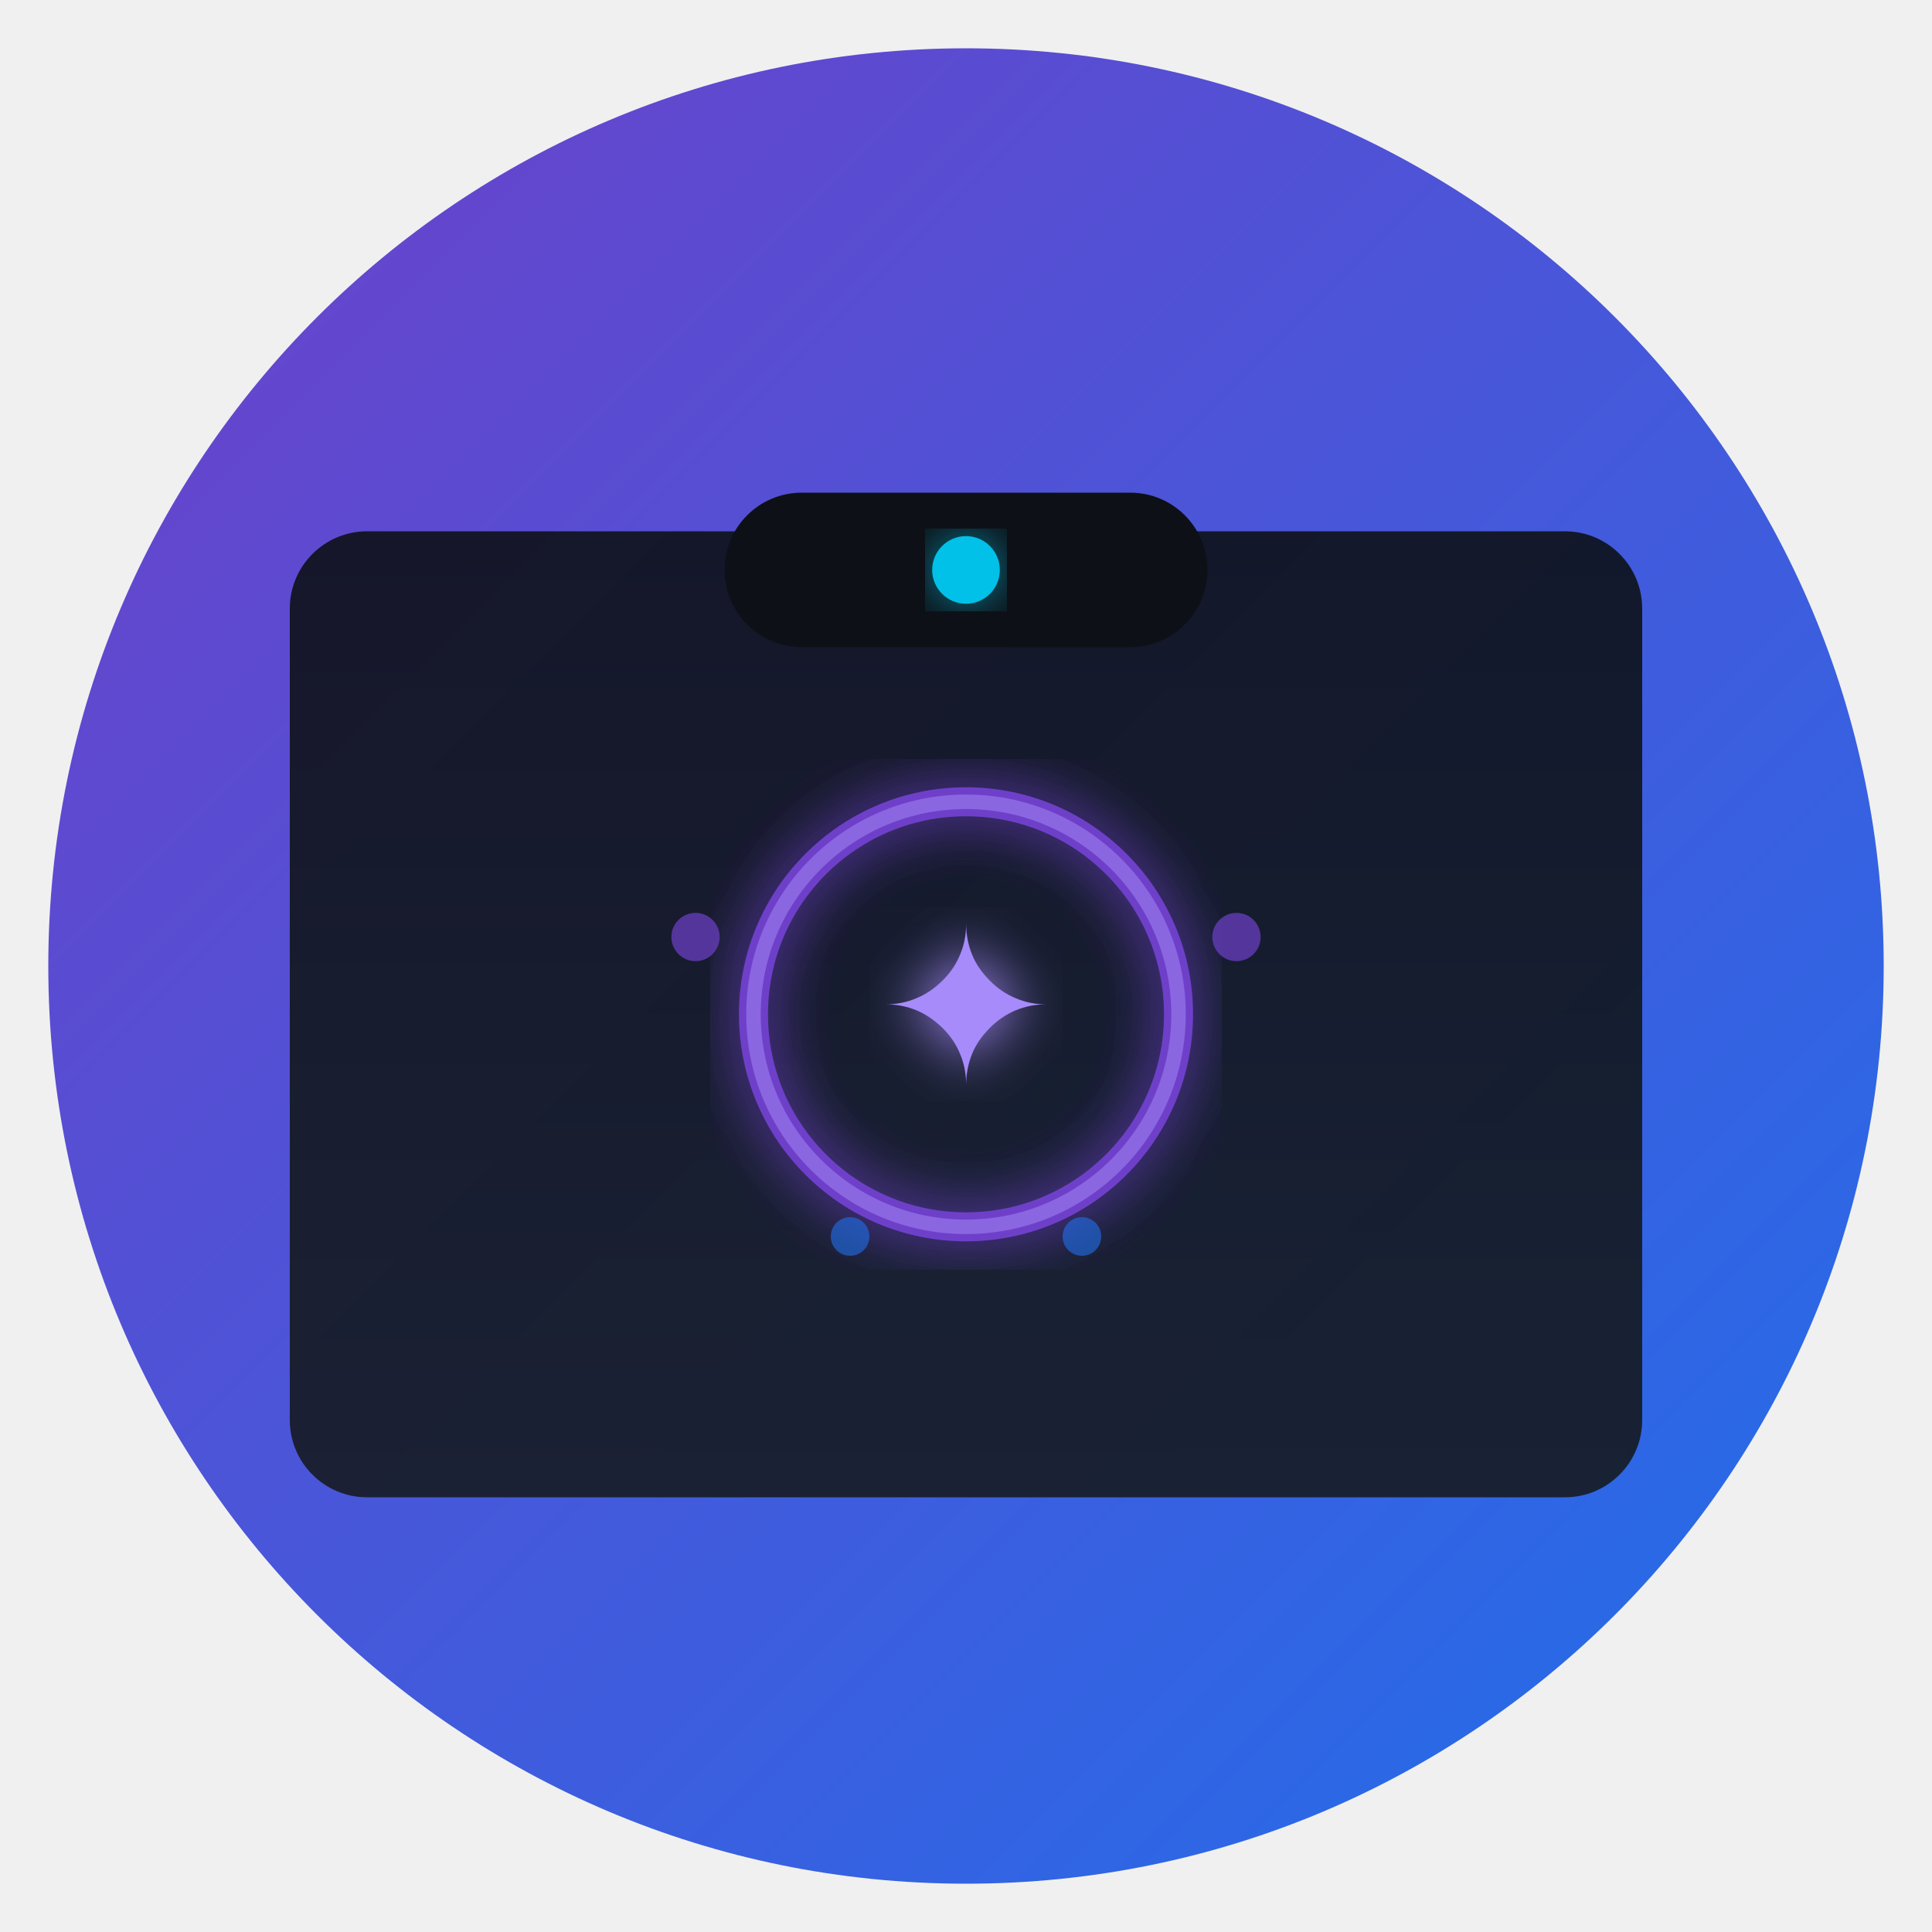
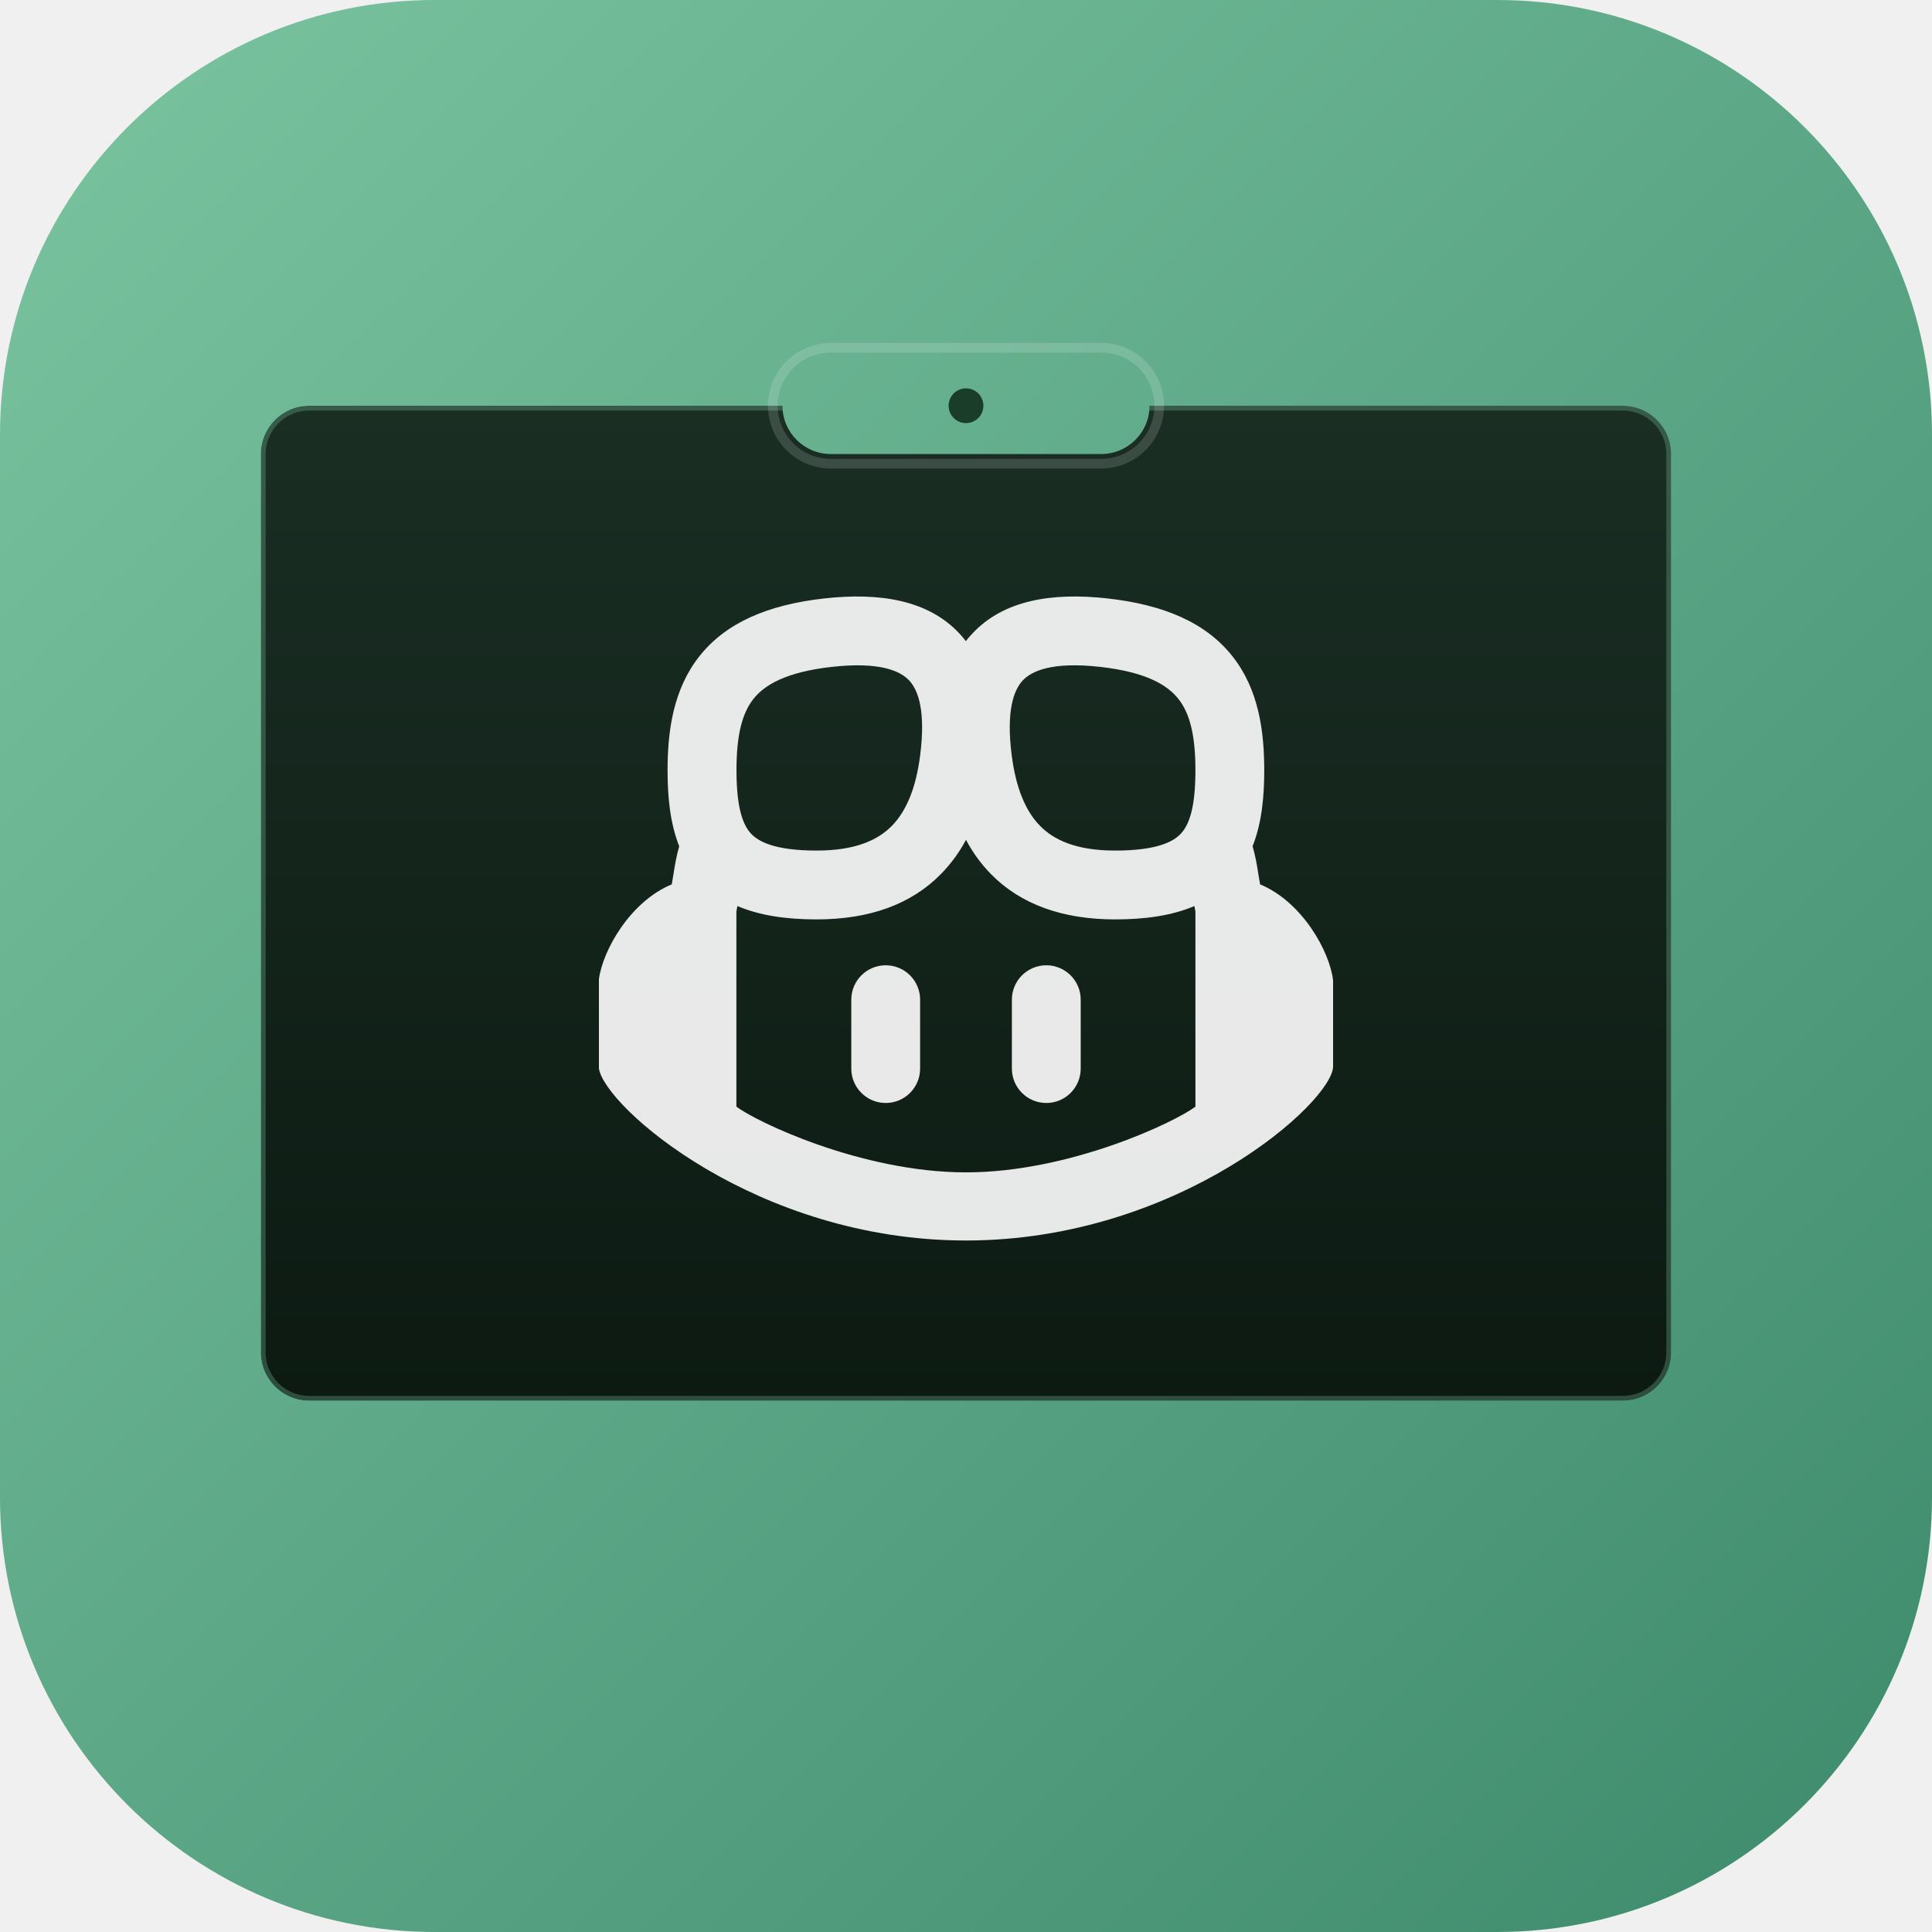
<svg xmlns="http://www.w3.org/2000/svg" viewBox="0 0 200 200" width="200" height="200">
  <defs>
    <linearGradient id="bg" x1="0%" y1="0%" x2="100%" y2="100%">
-       <stop offset="0%" style="stop-color:#6E40C9;stop-opacity:1" />
-       <stop offset="100%" style="stop-color:#1F6FEB;stop-opacity:1" />
+       <stop offset="0%" stop-color="#7BC4A0" />
+       <stop offset="100%" stop-color="#3D8A6C" />
    </linearGradient>
-     <linearGradient id="notch" x1="0%" y1="0%" x2="0%" y2="100%">
-       <stop offset="0%" style="stop-color:#0D1117;stop-opacity:1" />
-       <stop offset="100%" style="stop-color:#161B22;stop-opacity:1" />
+     <linearGradient id="screenbg" x1="0%" y1="0%" x2="0%" y2="100%">
+       <stop offset="0%" stop-color="#1A2E24" />
+       <stop offset="100%" stop-color="#0C1A12" />
    </linearGradient>
-     <filter id="glow">
-       <feGaussianBlur stdDeviation="3" result="coloredBlur" />
-       <feMerge>
-         <feMergeNode in="coloredBlur" />
-         <feMergeNode in="SourceGraphic" />
-       </feMerge>
-     </filter>
+     <mask id="screenmask">
+       <rect x="27" y="42" width="146" height="103" rx="5" fill="white" />
+       <rect x="81" y="37" width="38" height="10" rx="5" fill="black" />
+     </mask>
  </defs>
-   <circle cx="100" cy="100" r="95" fill="url(#bg)" />
-   <rect x="30" y="55" width="140" height="100" rx="8" fill="url(#notch)" opacity="0.9" />
-   <rect x="75" y="51" width="50" height="16" rx="8" fill="#0D1117" />
-   <circle cx="100" cy="105" r="22" fill="none" stroke="#6E40C9" stroke-width="3" filter="url(#glow)" />
-   <circle cx="100" cy="105" r="22" fill="none" stroke="#A78BFA" stroke-width="1.5" opacity="0.5" />
-   <text x="100" y="112" text-anchor="middle" font-family="SF Pro, system-ui, sans-serif" font-size="22" font-weight="700" fill="#A78BFA" filter="url(#glow)">✦</text>
-   <circle cx="100" cy="59" r="3.5" fill="#00D4FF" opacity="0.9" filter="url(#glow)" />
-   <circle cx="72" cy="97" r="2.5" fill="#6E40C9" opacity="0.7" />
-   <circle cx="128" cy="97" r="2.5" fill="#6E40C9" opacity="0.7" />
-   <circle cx="88" cy="128" r="2" fill="#1F6FEB" opacity="0.6" />
-   <circle cx="112" cy="128" r="2" fill="#1F6FEB" opacity="0.6" />
+   <rect width="200" height="200" rx="45" ry="45" fill="url(#bg)" />
+   <rect x="27" y="42" width="146" height="103" rx="5" fill="url(#screenbg)" mask="url(#screenmask)" />
+   <rect x="27" y="42" width="146" height="103" rx="5" fill="none" stroke="rgba(123,196,160,0.3)" stroke-width="1" mask="url(#screenmask)" />
+   <rect x="80" y="36" width="40" height="12" rx="6" fill="none" stroke="rgba(255,255,255,0.15)" stroke-width="1" />
+   <circle cx="100" cy="42" r="1.8" fill="#1A3D2A" />
+   <g transform="translate(62,57) scale(4.75)" fill="white" opacity="0.9">
+     <path d="M7.998 15.035c-4.562 0-7.873-2.914-7.998-3.749V9.338c.085-.628.677-1.686 1.588-2.065.013-.07.024-.143.036-.218.029-.183.06-.384.126-.612-.201-.508-.254-1.084-.254-1.656 0-.87.128-1.769.693-2.484.579-.733 1.494-1.124 2.724-1.261 1.206-.134 2.262.034 2.944.765.05.053.096.108.139.165.044-.057.094-.112.143-.165.682-.731 1.738-.899 2.944-.765 1.23.137 2.145.528 2.724 1.261.566.715.693 1.614.693 2.484 0 .572-.053 1.148-.254 1.656.066.228.098.429.126.612.012.076.024.148.037.218.924.385 1.522 1.471 1.591 2.095v1.872c0 .766-3.351 3.795-8.002 3.795Zm0-1.485c2.28 0 4.584-1.11 5.002-1.433V7.862l-.023-.116c-.49.21-1.075.291-1.727.291-1.146 0-2.059-.327-2.71-.991A3.222 3.222 0 0 1 8 6.303a3.24 3.24 0 0 1-.544.743c-.65.664-1.563.991-2.71.991-.652 0-1.236-.081-1.727-.291l-.023.116v4.255c.419.323 2.722 1.433 5.002 1.433ZM6.762 2.83c-.193-.206-.637-.413-1.682-.297-1.019.113-1.479.404-1.713.7-.247.312-.369.789-.369 1.554 0 .793.129 1.171.308 1.371.162.181.519.379 1.442.379.853 0 1.339-.235 1.638-.54.315-.322.527-.827.617-1.553.117-.935-.037-1.395-.241-1.614Zm4.155-.297c-1.044-.116-1.488.091-1.681.297-.204.219-.359.679-.242 1.614.091.726.303 1.231.618 1.553.299.305.784.54 1.638.54.922 0 1.28-.198 1.442-.379.179-.2.308-.578.308-1.371 0-.765-.123-1.242-.37-1.554-.233-.296-.693-.587-1.713-.7Z" />
+     <path d="M6.25 9.037a.75.75 0 0 1 .75.75v1.501a.75.75 0 0 1-1.5 0V9.787a.75.75 0 0 1 .75-.75Zm4.25.75v1.501a.75.75 0 0 1-1.5 0V9.787a.75.75 0 0 1 1.5 0Z" />
+   </g>
</svg>
